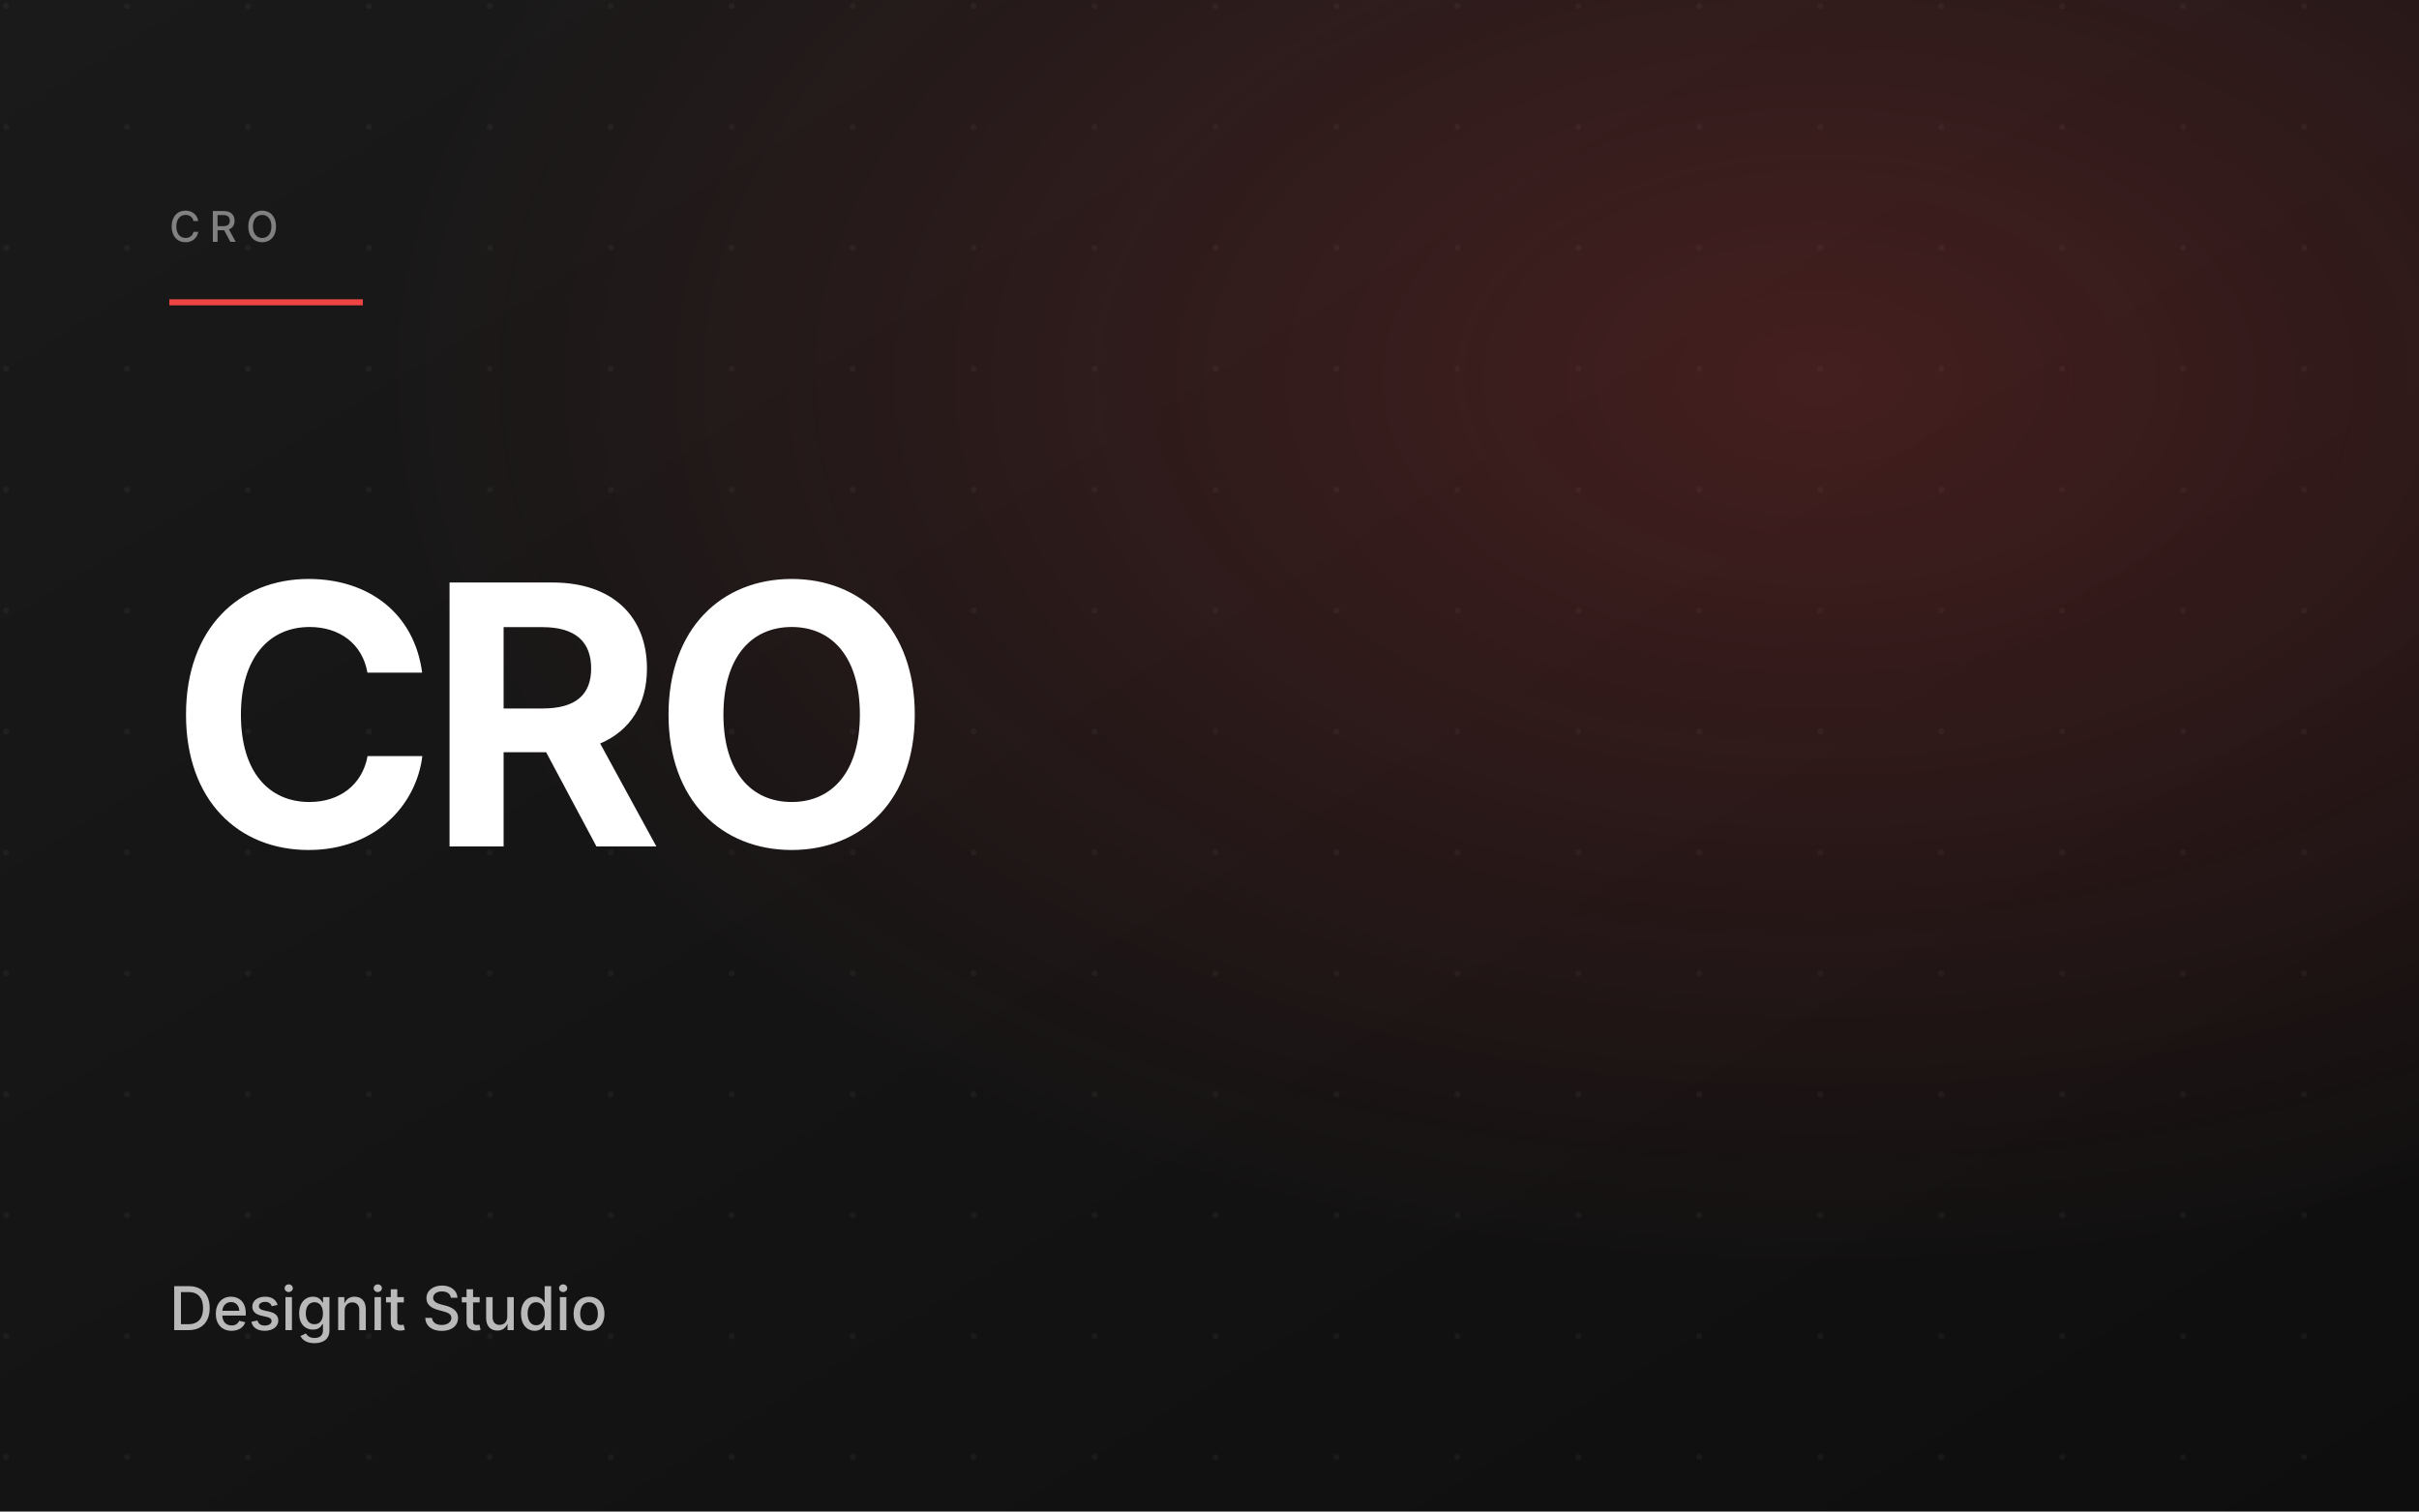
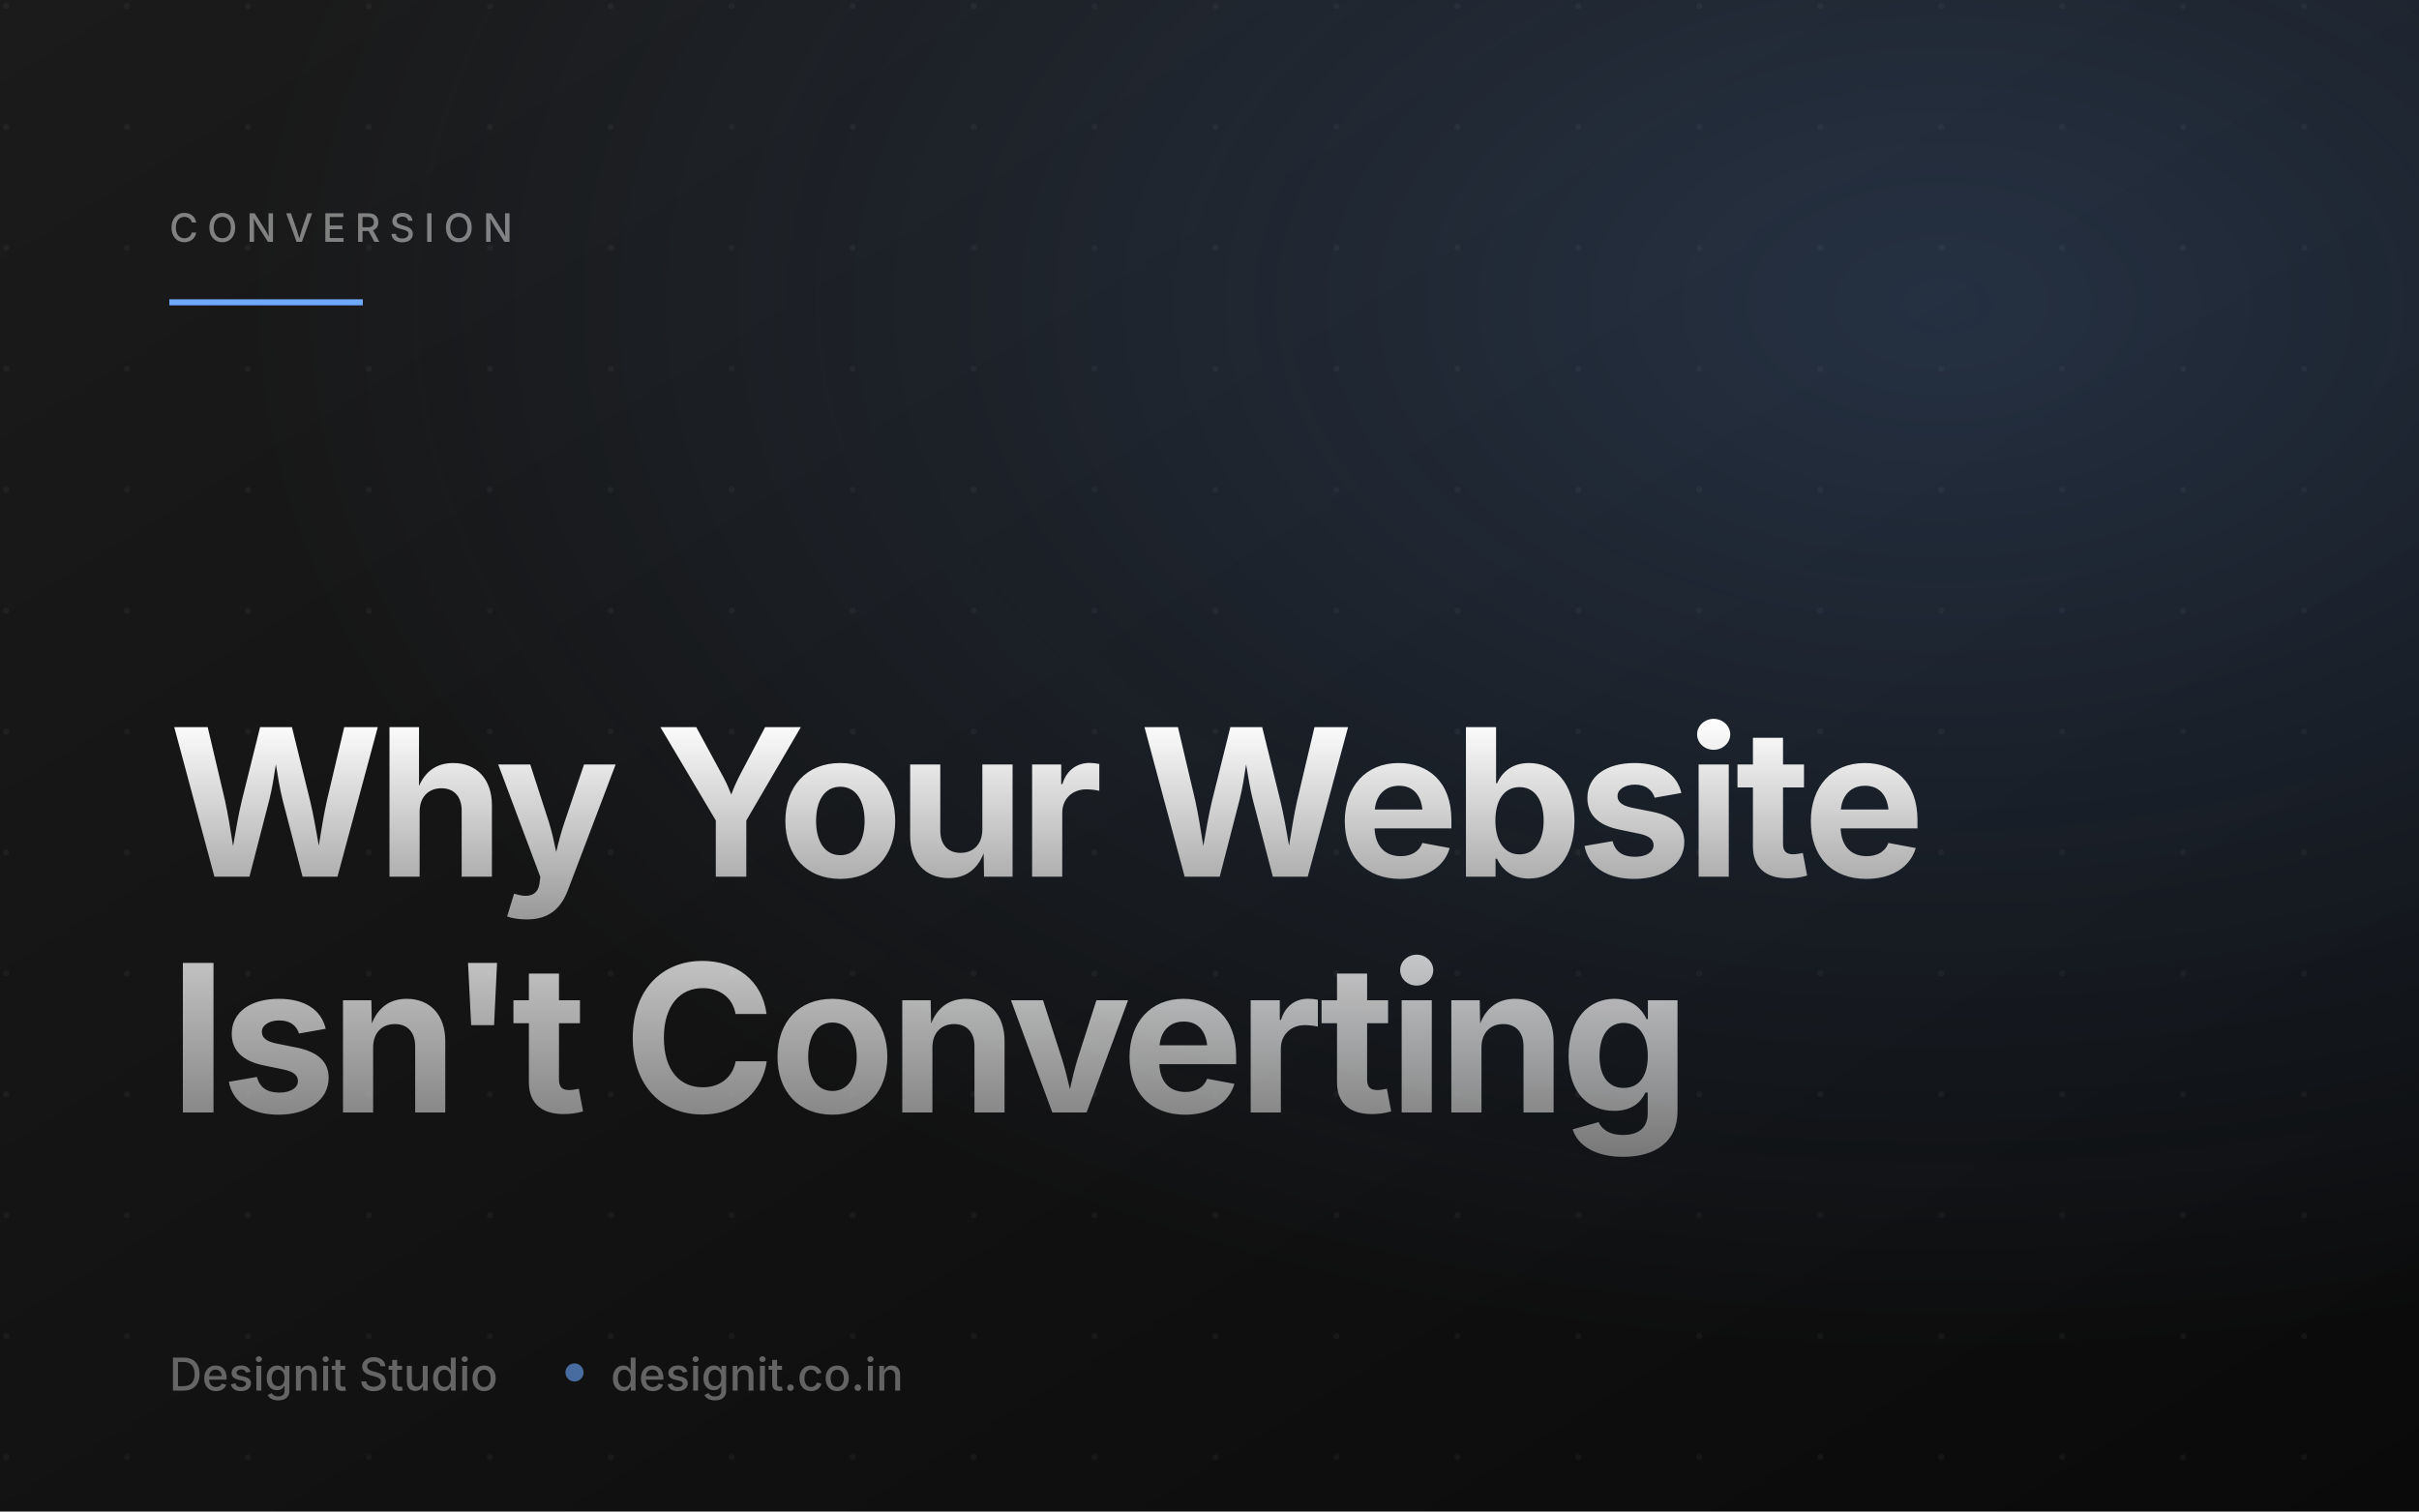
<svg xmlns="http://www.w3.org/2000/svg" viewBox="0 0 800 500" preserveAspectRatio="xMidYMid slice">
  <defs>
    <linearGradient id="bg" x1="0" y1="0" x2="1" y2="1">
-       <stop offset="0" stop-color="#1a1a1a" />
-       <stop offset="1" stop-color="#0e0e0e" />
+       <stop offset="0" stop-color="#1b1b1b" />
+       <stop offset="1" stop-color="#0a0a0a" />
    </linearGradient>
-     <radialGradient id="glow" cx="0.75" cy="0.25" r="0.6">
-       <stop offset="0" stop-color="#ef4444" stop-opacity="0.22" />
-       <stop offset="1" stop-color="#ef4444" stop-opacity="0" />
+     <radialGradient id="glow" cx="0.8" cy="0.2" r="0.7">
+       <stop offset="0" stop-color="#6ea8ff" stop-opacity="0.2" />
+       <stop offset="1" stop-color="#6ea8ff" stop-opacity="0" />
    </radialGradient>
+     <linearGradient id="title-grad" x1="0" y1="0" x2="0" y2="1">
+       <stop offset="0" stop-color="#ffffff" />
+       <stop offset="1" stop-color="#999999" />
+     </linearGradient>
    <pattern id="dots" x="0" y="0" width="40" height="40" patternUnits="userSpaceOnUse">
      <circle cx="2" cy="2" r="1" fill="#ffffff" fill-opacity="0.04" />
    </pattern>
  </defs>
  <rect width="800" height="500" fill="url(#bg)" />
  <rect width="800" height="500" fill="url(#dots)" />
  <rect width="800" height="500" fill="url(#glow)" />
-   <g font-family="Inter, system-ui, sans-serif" fill="#ffffff">
-     <text x="56" y="80" font-size="14" font-weight="500" letter-spacing="3" fill-opacity="0.45">CRO</text>
-     <text x="56" y="280" font-size="120" font-weight="700" letter-spacing="-4">CRO</text>
-     <text x="56" y="440" font-size="20" font-weight="500" fill-opacity="0.7">Designit Studio</text>
-   </g>
-   <line x1="56" y1="100" x2="120" y2="100" stroke="#ef4444" stroke-width="2" />
+   <text x="56" y="80" font-family="Inter, system-ui, sans-serif" font-size="13" font-weight="500" letter-spacing="3" fill="#ffffff" fill-opacity="0.45">CONVERSION</text>
+   <line x1="56" y1="100" x2="120" y2="100" stroke="#6ea8ff" stroke-width="2" />
+   <text x="56" y="290" font-family="Inter, system-ui, sans-serif" font-size="68" font-weight="700" letter-spacing="-2" fill="url(#title-grad)">Why Your Website</text>
+   <text x="56" y="368" font-family="Inter, system-ui, sans-serif" font-size="68" font-weight="700" letter-spacing="-2" fill="url(#title-grad)" fill-opacity="0.75">Isn't Converting</text>
+   <text x="56" y="460" font-family="Inter, system-ui, sans-serif" font-size="15" font-weight="500" fill="#ffffff" fill-opacity="0.35">Designit Studio</text>
+   <circle cx="190" cy="454" r="3" fill="#6ea8ff" fill-opacity="0.6" />
+   <text x="202" y="460" font-family="Inter, system-ui, sans-serif" font-size="15" font-weight="500" fill="#ffffff" fill-opacity="0.35">designit.co.in</text>
</svg>
